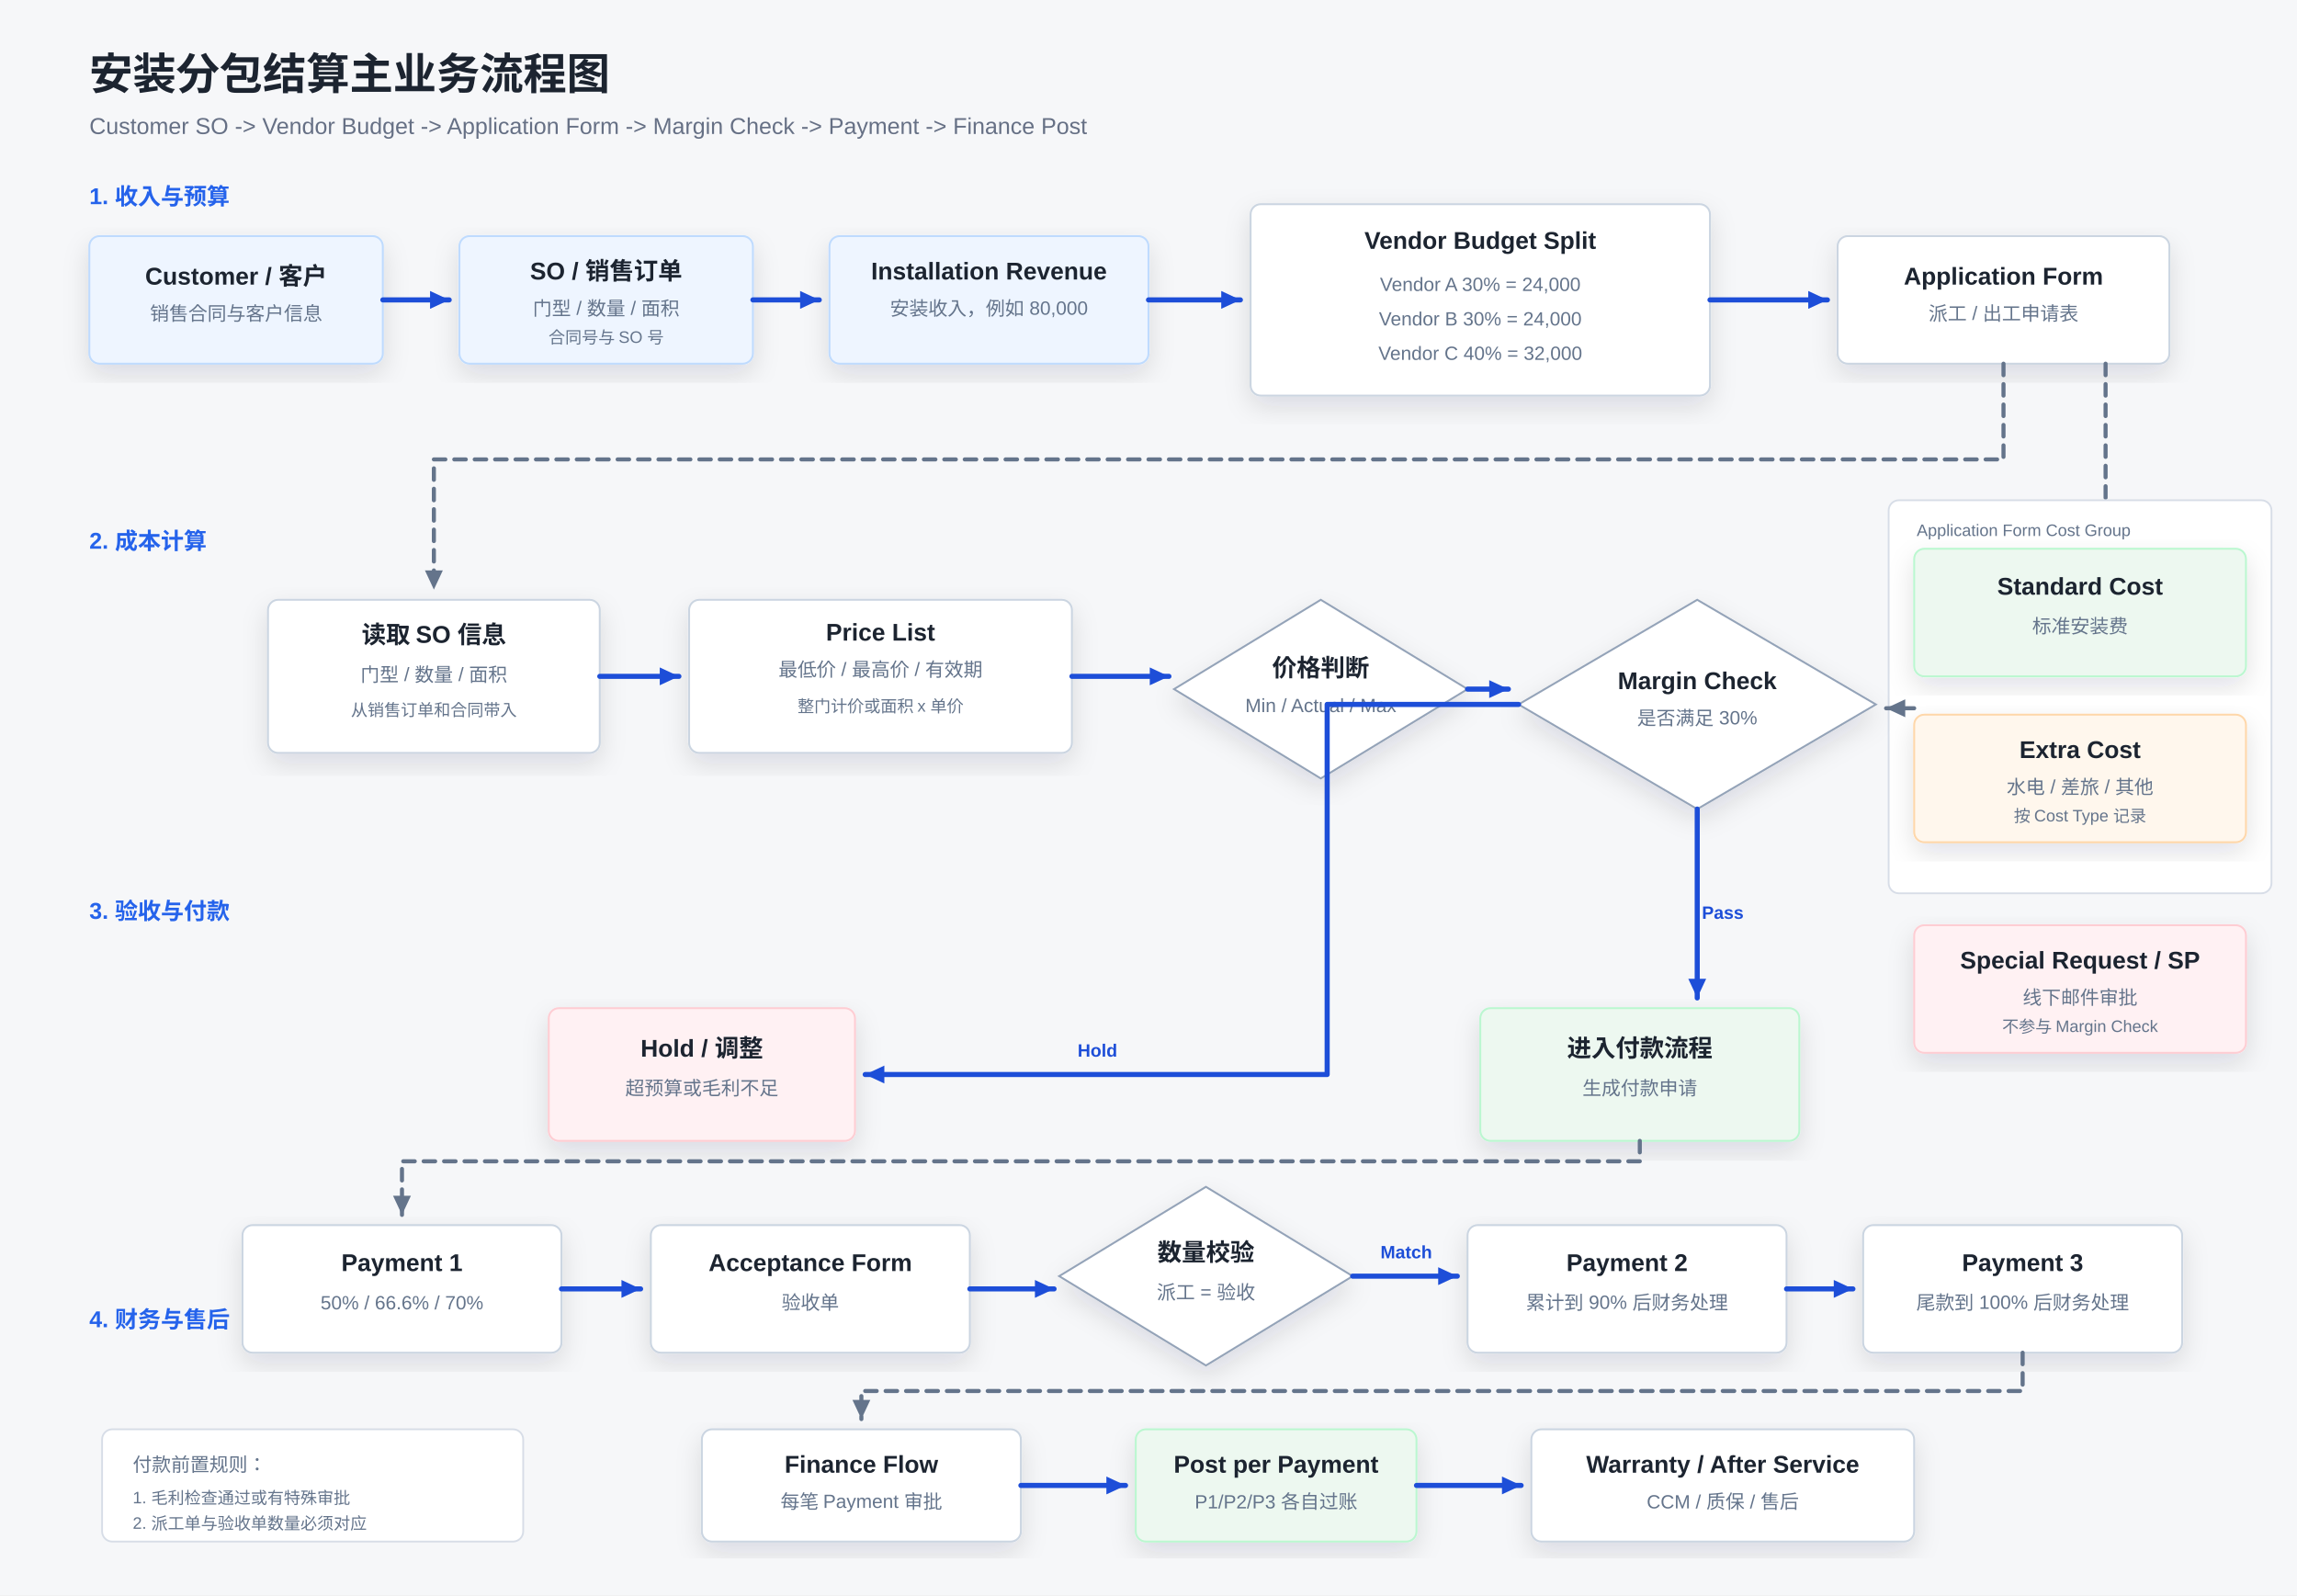
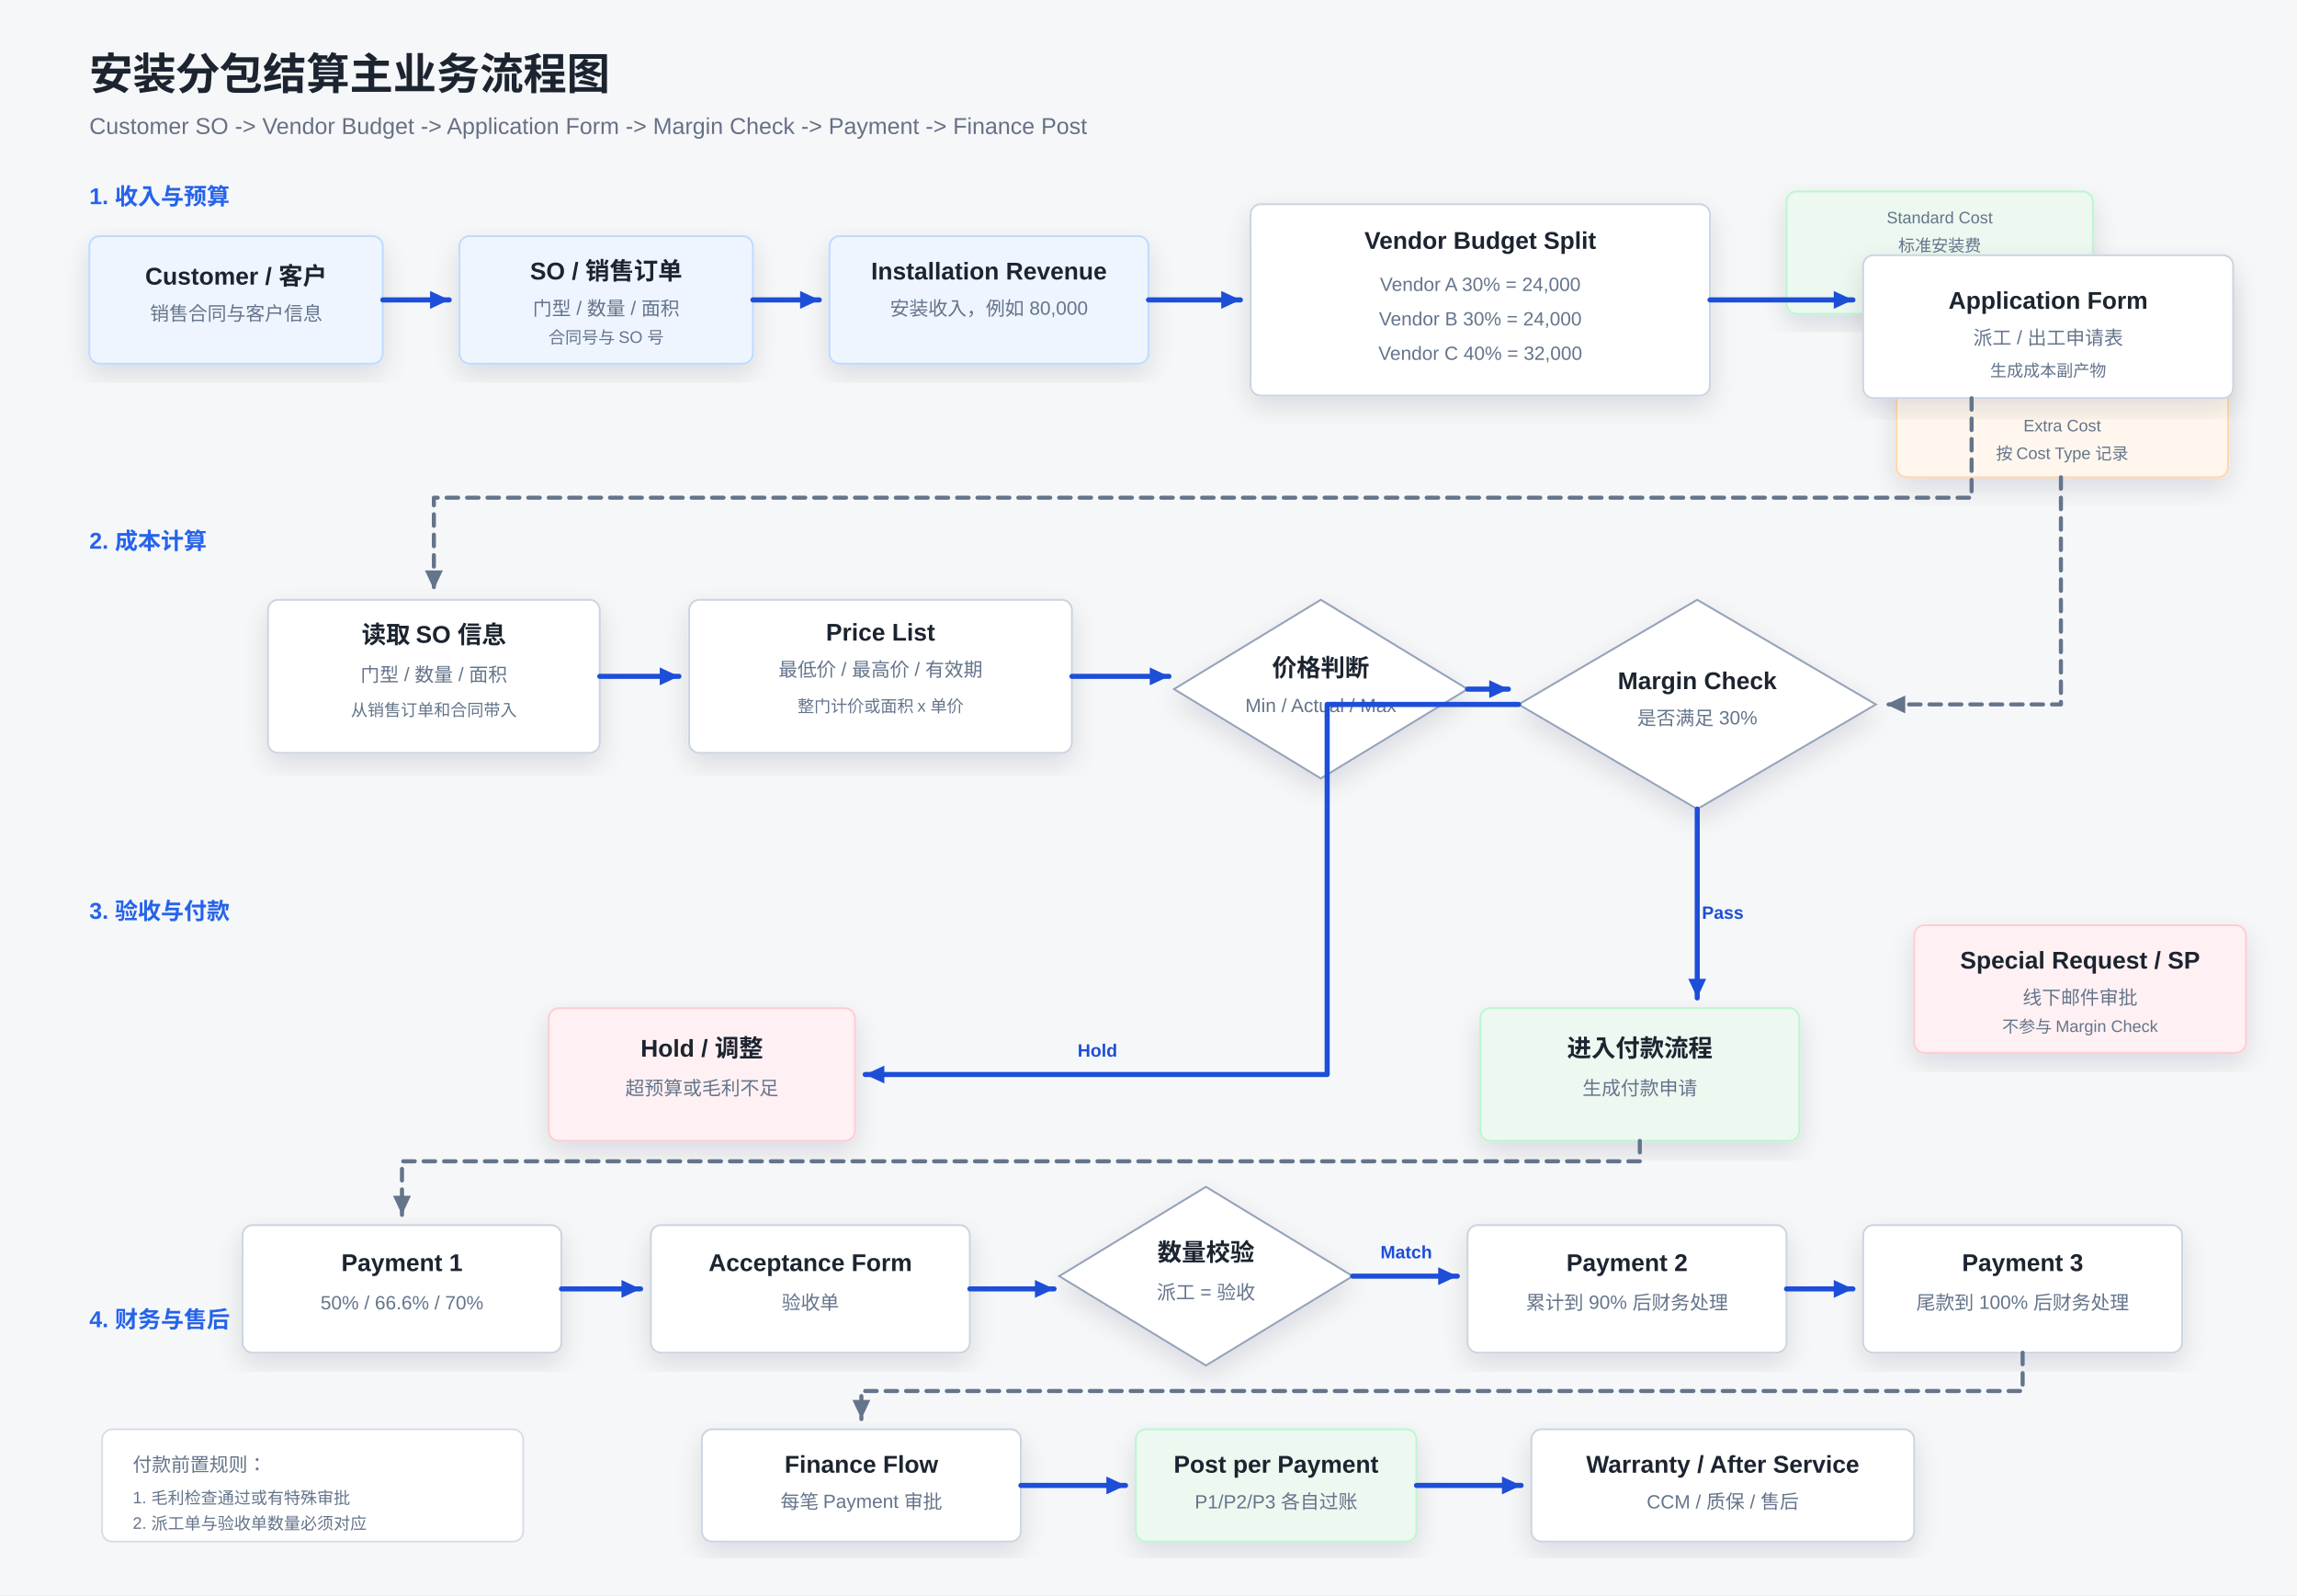
<svg xmlns="http://www.w3.org/2000/svg" width="1800" height="1250" viewBox="0 0 1800 1250" role="img" aria-labelledby="title desc">
  <defs>
    <marker id="arrow" markerWidth="18" markerHeight="16" refX="16" refY="8" orient="auto" markerUnits="userSpaceOnUse">
      <path d="M1,1 L16,8 L1,15 Z" fill="#1d4ed8" />
    </marker>
    <marker id="arrow-muted" markerWidth="18" markerHeight="16" refX="16" refY="8" orient="auto" markerUnits="userSpaceOnUse">
      <path d="M1,1 L16,8 L1,15 Z" fill="#64748b" />
    </marker>
    <filter id="shadow" x="-15%" y="-15%" width="130%" height="130%">
      <feDropShadow dx="0" dy="8" stdDeviation="10" flood-color="#0f172a" flood-opacity="0.12" />
    </filter>
    <style>
      .bg { fill: #f6f7f9; }
      .title { font: 700 34px Arial, "Microsoft YaHei", sans-serif; fill: #1c2430; }
      .subtitle { font: 400 18px Arial, "Microsoft YaHei", sans-serif; fill: #667085; }
      .section { font: 700 18px Arial, "Microsoft YaHei", sans-serif; fill: #2563eb; }
      .node { fill: #ffffff; stroke: #cbd5e1; stroke-width: 1.5; filter: url(#shadow); }
      .node-soft { fill: #eef5ff; stroke: #bfdbfe; stroke-width: 1.5; filter: url(#shadow); }
      .node-green { fill: #edf8f0; stroke: #bbf7d0; stroke-width: 1.5; filter: url(#shadow); }
      .node-amber { fill: #fff7ed; stroke: #fed7aa; stroke-width: 1.5; filter: url(#shadow); }
      .node-red { fill: #fff1f3; stroke: #fecdd3; stroke-width: 1.5; filter: url(#shadow); }
      .diamond { fill: #ffffff; stroke: #94a3b8; stroke-width: 1.5; filter: url(#shadow); }
      .label { font: 700 19px Arial, "Microsoft YaHei", sans-serif; fill: #1c2430; }
      .small { font: 400 15px Arial, "Microsoft YaHei", sans-serif; fill: #64748b; }
      .tiny { font: 400 13px Arial, "Microsoft YaHei", sans-serif; fill: #64748b; }
      .arrow { fill: none; stroke: #1d4ed8; stroke-width: 4; stroke-linecap: round; stroke-linejoin: round; marker-end: url(#arrow); }
      .arrow-muted { fill: none; stroke: #64748b; stroke-width: 3.2; stroke-linecap: round; stroke-linejoin: round; stroke-dasharray: 9 7; marker-end: url(#arrow-muted); }
      .arrow-label { font: 700 14px Arial, "Microsoft YaHei", sans-serif; fill: #1d4ed8; }
      .note { fill: #ffffff; stroke: #d7dde7; stroke-width: 1.4; }
    </style>
  </defs>
  <rect class="bg" width="1800" height="1250" />
  <text class="title" x="70" y="70">安装分包结算主业务流程图</text>
  <text class="subtitle" x="70" y="105">Customer SO -&gt; Vendor Budget -&gt; Application Form -&gt; Margin Check -&gt; Payment -&gt; Finance Post</text>
  <text class="section" x="70" y="160">1. 收入与预算</text>
  <text class="section" x="70" y="430">2. 成本计算</text>
  <text class="section" x="70" y="720">3. 验收与付款</text>
  <text class="section" x="70" y="1040">4. 财务与售后</text>
  <g transform="translate(70 185)">
    <rect class="node-soft" width="230" height="100" rx="8" />
    <text class="label" x="115" y="38" text-anchor="middle">Customer / 客户</text>
    <text class="small" x="115" y="66" text-anchor="middle">销售合同与客户信息</text>
  </g>
  <g transform="translate(360 185)">
    <rect class="node-soft" width="230" height="100" rx="8" />
    <text class="label" x="115" y="34" text-anchor="middle">SO / 销售订单</text>
    <text class="small" x="115" y="62" text-anchor="middle">门型 / 数量 / 面积</text>
    <text class="tiny" x="115" y="84" text-anchor="middle">合同号与 SO 号</text>
  </g>
  <g transform="translate(650 185)">
    <rect class="node-soft" width="250" height="100" rx="8" />
    <text class="label" x="125" y="34" text-anchor="middle">Installation Revenue</text>
    <text class="small" x="125" y="62" text-anchor="middle">安装收入，例如 80,000</text>
  </g>
  <g transform="translate(980 160)">
    <rect class="node" width="360" height="150" rx="8" />
    <text class="label" x="180" y="35" text-anchor="middle">Vendor Budget Split</text>
    <text class="small" x="180" y="68" text-anchor="middle">Vendor A 30% = 24,000</text>
    <text class="small" x="180" y="95" text-anchor="middle">Vendor B 30% = 24,000</text>
    <text class="small" x="180" y="122" text-anchor="middle">Vendor C 40% = 32,000</text>
  </g>
-   <g transform="translate(1440 185)">
-     <rect class="node" width="260" height="100" rx="8" />
-     <text class="label" x="130" y="38" text-anchor="middle">Application Form</text>
-     <text class="small" x="130" y="66" text-anchor="middle">派工 / 出工申请表</text>
+   <g transform="translate(1400 150)">
+     <rect class="node-green" x="0" y="0" width="240" height="96" rx="8" />
+     <rect class="node-amber" x="86" y="70" width="260" height="154" rx="8" />
+     <rect class="node" x="60" y="50" width="290" height="112" rx="8" />
+     <text class="tiny" x="120" y="25" text-anchor="middle">Standard Cost</text>
+     <text class="tiny" x="120" y="47" text-anchor="middle">标准安装费</text>
+     <text class="label" x="205" y="92" text-anchor="middle">Application Form</text>
+     <text class="small" x="205" y="120" text-anchor="middle">派工 / 出工申请表</text>
+     <text class="tiny" x="205" y="145" text-anchor="middle">生成成本副产物</text>
+     <text class="tiny" x="216" y="188" text-anchor="middle">Extra Cost</text>
+     <text class="tiny" x="216" y="210" text-anchor="middle">按 Cost Type 记录</text>
  </g>
  <path class="arrow" d="M300 235 H352" />
  <path class="arrow" d="M590 235 H642" />
  <path class="arrow" d="M900 235 H972" />
-   <path class="arrow" d="M1340 235 H1432" />
-   <path class="arrow-muted" d="M1650 285 V422" />
+   <path class="arrow" d="M1340 235 H1452" />
  <g transform="translate(210 470)">
    <rect class="node" width="260" height="120" rx="8" />
    <text class="label" x="130" y="34" text-anchor="middle">读取 SO 信息</text>
    <text class="small" x="130" y="64" text-anchor="middle">门型 / 数量 / 面积</text>
    <text class="tiny" x="130" y="91" text-anchor="middle">从销售订单和合同带入</text>
  </g>
  <g transform="translate(540 470)">
    <rect class="node" width="300" height="120" rx="8" />
    <text class="label" x="150" y="32" text-anchor="middle">Price List</text>
    <text class="small" x="150" y="60" text-anchor="middle">最低价 / 最高价 / 有效期</text>
    <text class="tiny" x="150" y="88" text-anchor="middle">整门计价或面积 x 单价</text>
  </g>
  <g transform="translate(920 470)">
    <polygon class="diamond" points="115,0 230,70 115,140 0,70" />
    <text class="label" x="115" y="60" text-anchor="middle">价格判断</text>
    <text class="small" x="115" y="88" text-anchor="middle">Min / Actual / Max</text>
  </g>
-   <g transform="translate(1480 392)">
-     <rect class="note" width="300" height="308" rx="8" />
-     <text class="tiny" x="22" y="28">Application Form Cost Group</text>
-   </g>
-   <g transform="translate(1500 430)">
-     <rect class="node-green" width="260" height="100" rx="8" />
-     <text class="label" x="130" y="36" text-anchor="middle">Standard Cost</text>
-     <text class="small" x="130" y="66" text-anchor="middle">标准安装费</text>
-   </g>
-   <g transform="translate(1500 560)">
-     <rect class="node-amber" width="260" height="100" rx="8" />
-     <text class="label" x="130" y="34" text-anchor="middle">Extra Cost</text>
-     <text class="small" x="130" y="62" text-anchor="middle">水电 / 差旅 / 其他</text>
-     <text class="tiny" x="130" y="84" text-anchor="middle">按 Cost Type 记录</text>
-   </g>
  <g transform="translate(1500 725)">
    <rect class="node-red" width="260" height="100" rx="8" />
    <text class="label" x="130" y="34" text-anchor="middle">Special Request / SP</text>
    <text class="small" x="130" y="62" text-anchor="middle">线下邮件审批</text>
    <text class="tiny" x="130" y="84" text-anchor="middle">不参与 Margin Check</text>
  </g>
-   <path class="arrow-muted" d="M1570 285 V360 H340 V462" />
+   <path class="arrow-muted" d="M1545 312 V390 H340 V462" />
  <path class="arrow" d="M470 530 H532" />
  <path class="arrow" d="M840 530 H916" />
  <path class="arrow" d="M1150 540 H1182" />
-   <path class="arrow-muted" d="M1500 555 H1478" />
+   <path class="arrow-muted" d="M1615 374 V552 H1478" />
  <g transform="translate(1190 470)">
    <polygon class="diamond" points="140,0 280,82 140,164 0,82" />
    <text class="label" x="140" y="70" text-anchor="middle">Margin Check</text>
    <text class="small" x="140" y="98" text-anchor="middle">是否满足 30%</text>
  </g>
  <g transform="translate(430 790)">
    <rect class="node-red" width="240" height="104" rx="8" />
    <text class="label" x="120" y="38" text-anchor="middle">Hold / 调整</text>
    <text class="small" x="120" y="68" text-anchor="middle">超预算或毛利不足</text>
  </g>
  <g transform="translate(1160 790)">
    <rect class="node-green" width="250" height="104" rx="8" />
    <text class="label" x="125" y="38" text-anchor="middle">进入付款流程</text>
    <text class="small" x="125" y="68" text-anchor="middle">生成付款申请</text>
  </g>
  <path class="arrow" d="M1190 552 H1040 V842 H678" />
  <path class="arrow" d="M1330 634 V782" />
  <text class="arrow-label" x="860" y="828" text-anchor="middle">Hold</text>
  <text class="arrow-label" x="1350" y="720" text-anchor="middle">Pass</text>
  <g transform="translate(190 960)">
    <rect class="node" width="250" height="100" rx="8" />
    <text class="label" x="125" y="36" text-anchor="middle">Payment 1</text>
    <text class="small" x="125" y="66" text-anchor="middle">50% / 66.6% / 70%</text>
  </g>
  <g transform="translate(510 960)">
    <rect class="node" width="250" height="100" rx="8" />
    <text class="label" x="125" y="36" text-anchor="middle">Acceptance Form</text>
    <text class="small" x="125" y="66" text-anchor="middle">验收单</text>
  </g>
  <g transform="translate(830 930)">
    <polygon class="diamond" points="115,0 230,70 115,140 0,70" />
    <text class="label" x="115" y="58" text-anchor="middle">数量校验</text>
    <text class="small" x="115" y="88" text-anchor="middle">派工 = 验收</text>
  </g>
  <g transform="translate(1150 960)">
    <rect class="node" width="250" height="100" rx="8" />
    <text class="label" x="125" y="36" text-anchor="middle">Payment 2</text>
    <text class="small" x="125" y="66" text-anchor="middle">累计到 90% 后财务处理</text>
  </g>
  <g transform="translate(1460 960)">
    <rect class="node" width="250" height="100" rx="8" />
    <text class="label" x="125" y="36" text-anchor="middle">Payment 3</text>
    <text class="small" x="125" y="66" text-anchor="middle">尾款到 100% 后财务处理</text>
  </g>
  <path class="arrow-muted" d="M1285 894 V910 H315 V952" />
  <path class="arrow" d="M440 1010 H502" />
  <path class="arrow" d="M760 1010 H826" />
  <path class="arrow" d="M1060 1000 H1142" />
  <path class="arrow" d="M1400 1010 H1452" />
  <text class="arrow-label" x="1102" y="986" text-anchor="middle">Match</text>
  <g transform="translate(550 1120)">
    <rect class="node" width="250" height="88" rx="8" />
    <text class="label" x="125" y="34" text-anchor="middle">Finance Flow</text>
    <text class="small" x="125" y="62" text-anchor="middle">每笔 Payment 审批</text>
  </g>
  <g transform="translate(890 1120)">
    <rect class="node-green" width="220" height="88" rx="8" />
    <text class="label" x="110" y="34" text-anchor="middle">Post per Payment</text>
    <text class="small" x="110" y="62" text-anchor="middle">P1/P2/P3 各自过账</text>
  </g>
  <g transform="translate(1200 1120)">
    <rect class="node" width="300" height="88" rx="8" />
    <text class="label" x="150" y="34" text-anchor="middle">Warranty / After Service</text>
    <text class="small" x="150" y="62" text-anchor="middle">CCM / 质保 / 售后</text>
  </g>
  <path class="arrow-muted" d="M1585 1060 V1090 H675 V1112" />
  <path class="arrow" d="M800 1164 H882" />
  <path class="arrow" d="M1110 1164 H1192" />
  <g transform="translate(80 1120)">
    <rect class="note" width="330" height="88" rx="8" />
    <text class="small" x="24" y="33">付款前置规则：</text>
    <text class="tiny" x="24" y="58">1. 毛利检查通过或有特殊审批</text>
    <text class="tiny" x="24" y="78">2. 派工单与验收单数量必须对应</text>
  </g>
</svg>
